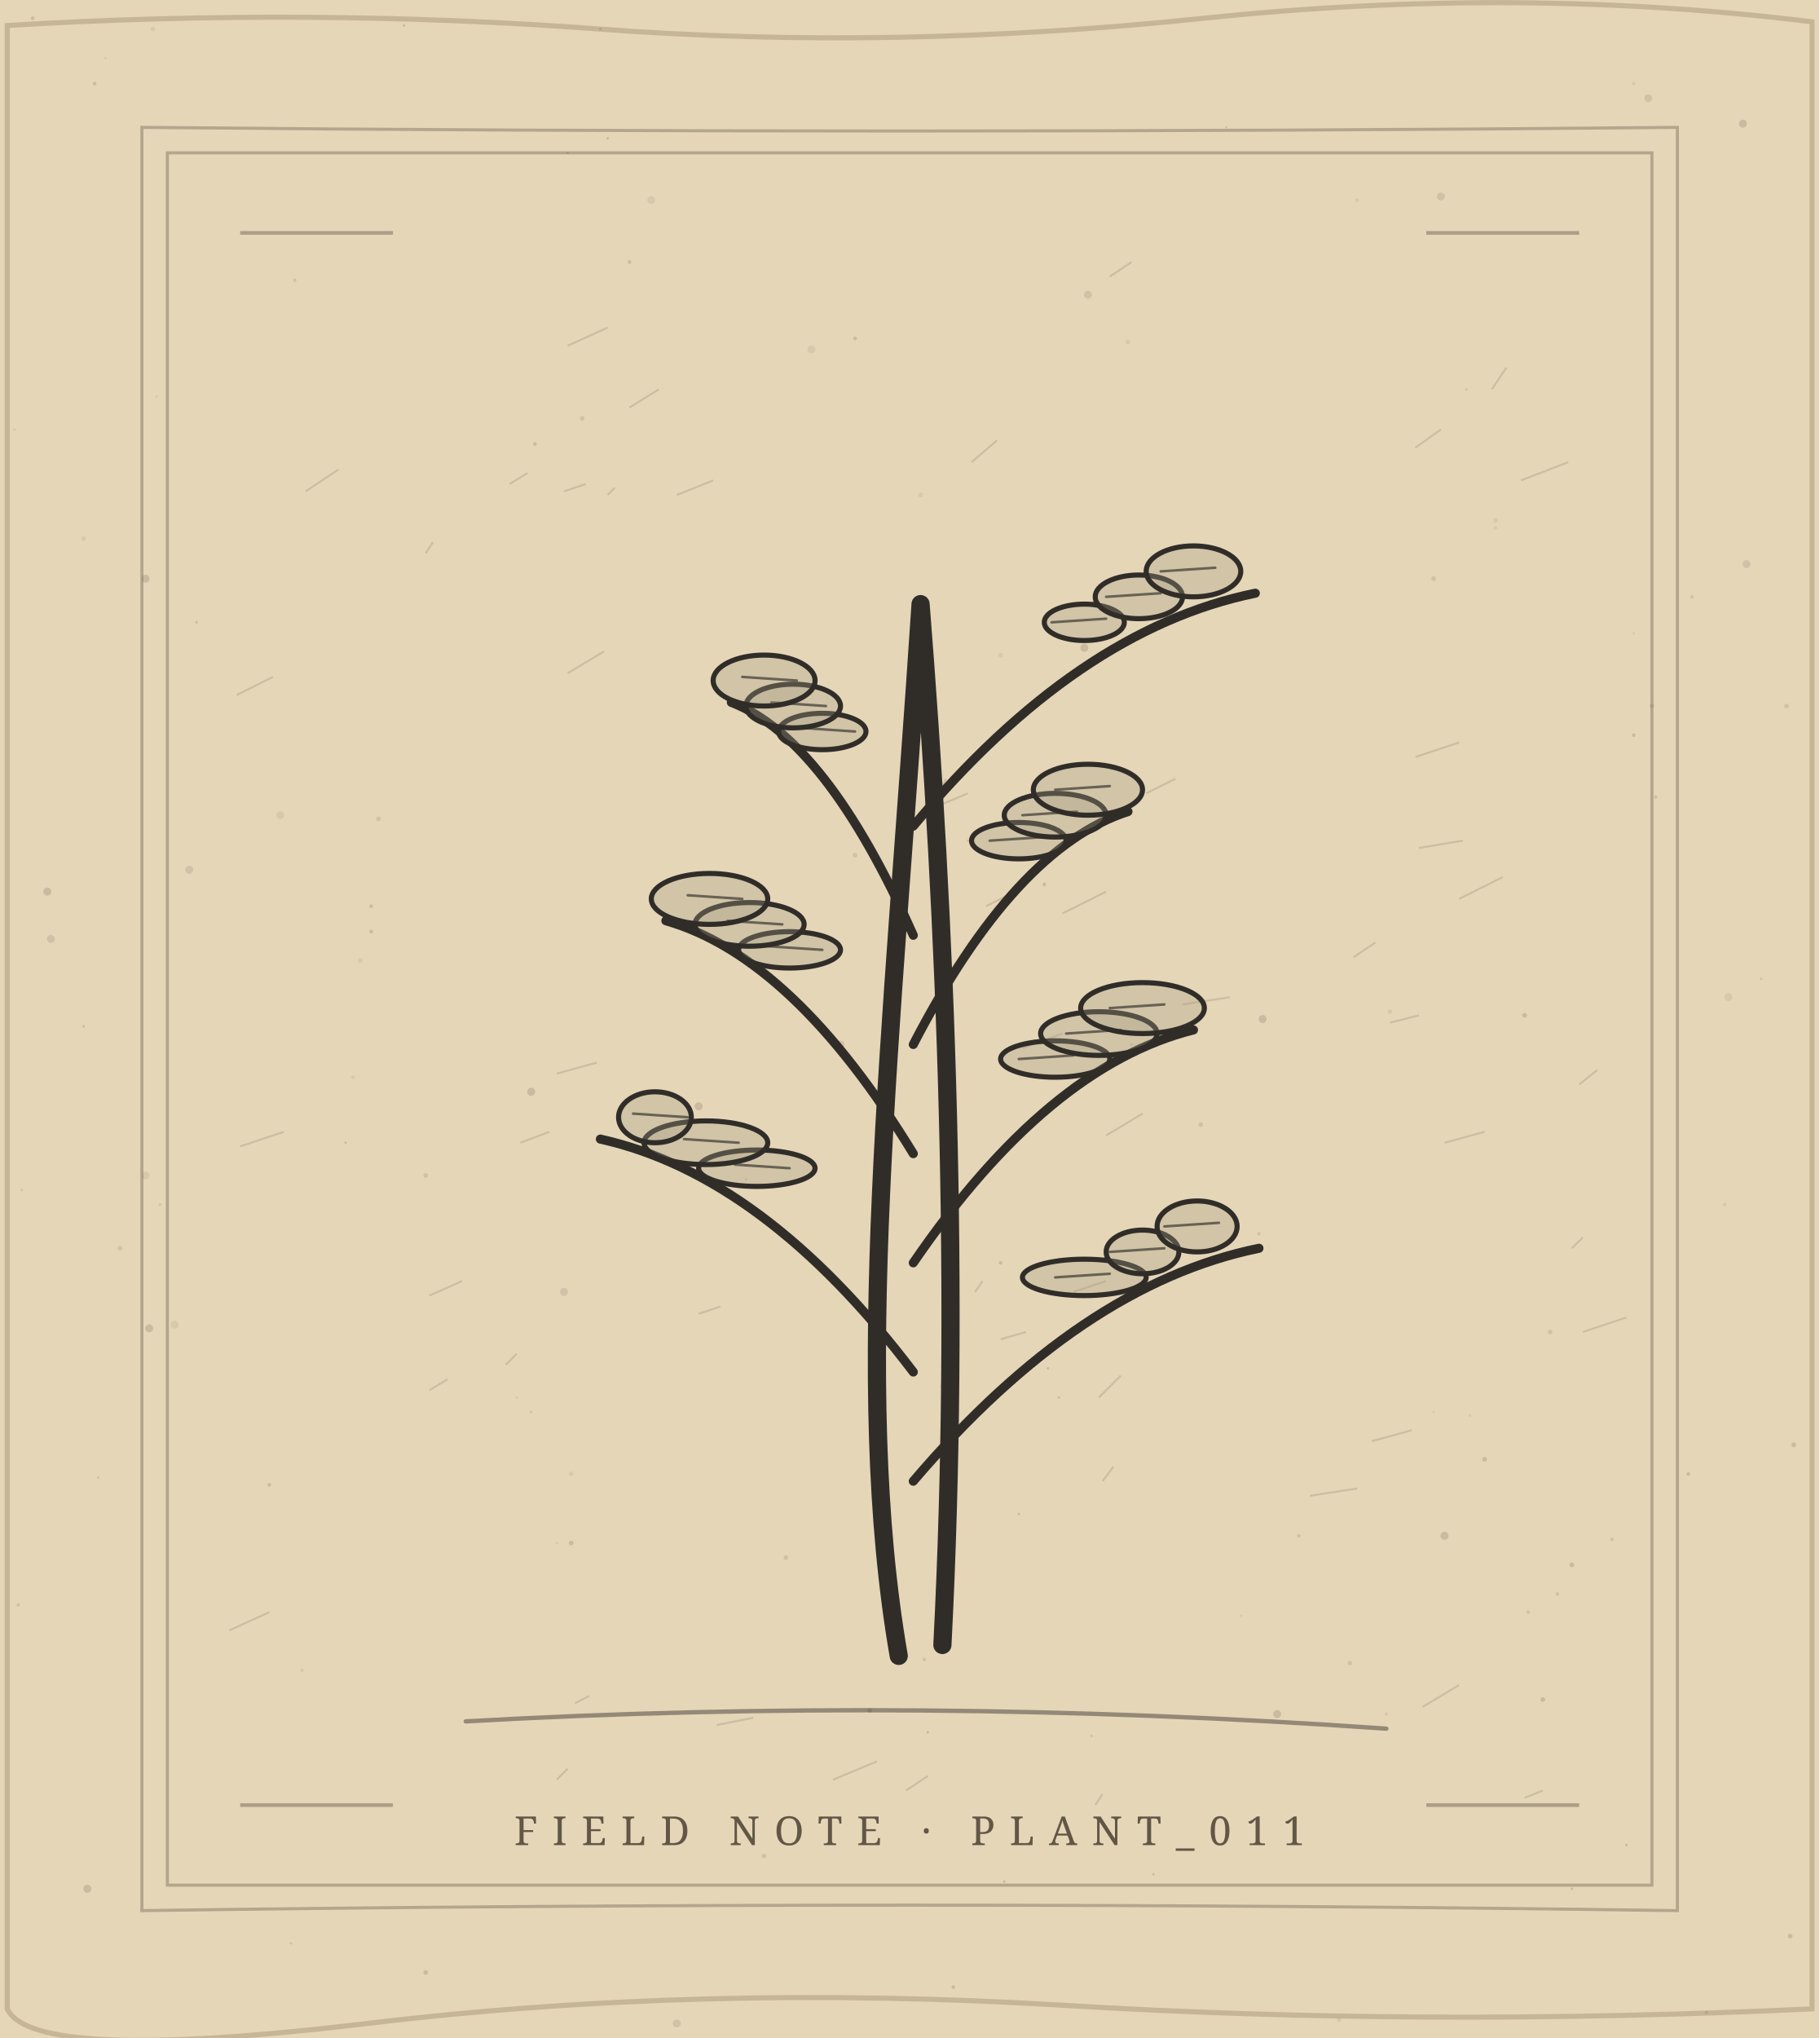
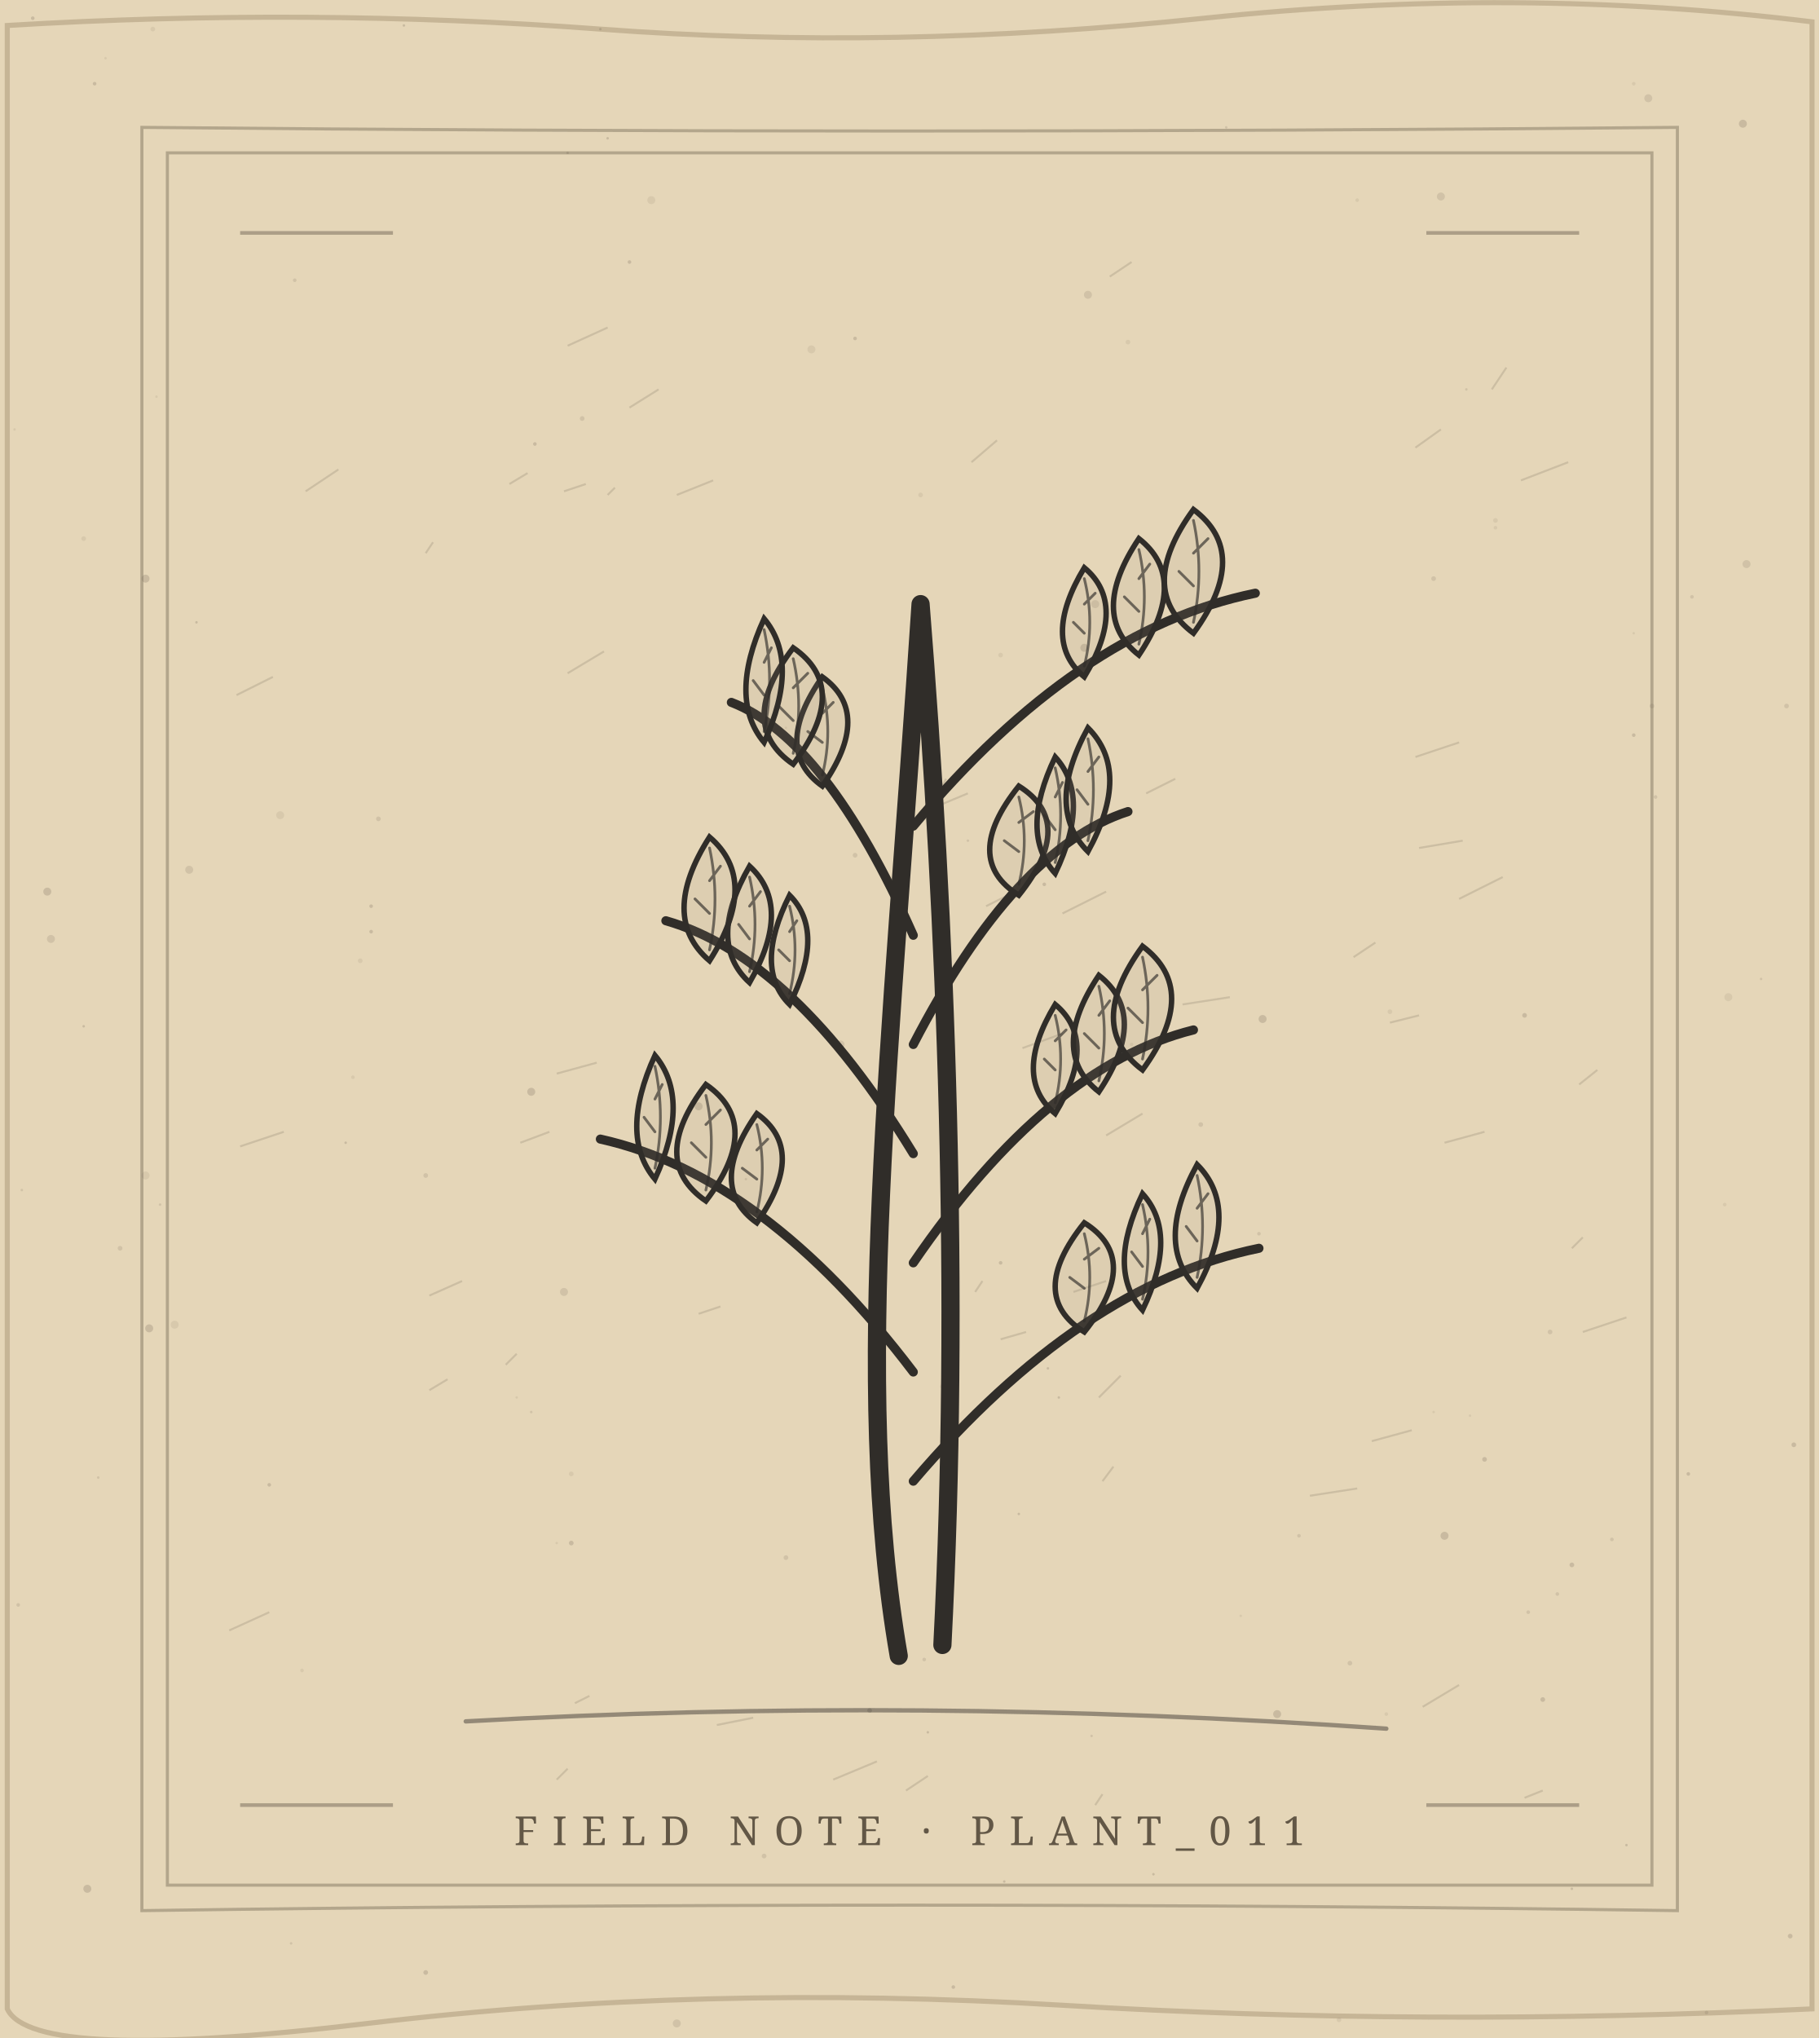
<svg xmlns="http://www.w3.org/2000/svg" viewBox="0 0 500 560" role="img" aria-label="Doğa defterinde kara kalem tür çizimi">
  <rect width="500" height="560" fill="#e5d6b8" />
  <path d="M2 7 Q85 2 165 8 T331 5 T498 6 V552 Q391 557 292 551 T101 556 T2 552 Z" fill="none" stroke="#9c8967" stroke-width="1.4" opacity=".42" />
  <path d="M39 35 Q246 37 461 35 V525 Q251 522 39 525 Z M46 42 H454 V518 H46 Z" fill="none" stroke="#776c57" stroke-width=".85" opacity=".46" />
  <path d="M66 64 h42 M392 64 h42 M66 496 h42 M392 496 h42" stroke="#655b4b" opacity=".45" />
  <circle cx="48" cy="364" r="1.1" fill="#736958" opacity="0.12" />
  <circle cx="453" cy="27" r="1.1" fill="#736958" opacity="0.18" />
  <circle cx="146" cy="388" r="0.35" fill="#736958" opacity="0.18" />
  <circle cx="317" cy="515" r="0.35" fill="#736958" opacity="0.25" />
  <circle cx="41" cy="365" r="1.1" fill="#736958" opacity="0.25" />
  <circle cx="275" cy="347" r="0.5" fill="#736958" opacity="0.25" />
  <circle cx="493" cy="397" r="0.65" fill="#736958" opacity="0.25" />
  <circle cx="74" cy="408" r="0.5" fill="#736958" opacity="0.25" />
  <circle cx="23" cy="148" r="0.65" fill="#736958" opacity="0.12" />
  <circle cx="111" cy="7" r="0.35" fill="#736958" opacity="0.25" />
  <circle cx="432" cy="430" r="0.65" fill="#736958" opacity="0.25" />
  <circle cx="346" cy="339" r="0.5" fill="#736958" opacity="0.18" />
  <circle cx="449" cy="23" r="0.5" fill="#736958" opacity="0.12" />
  <circle cx="404" cy="389" r="0.35" fill="#736958" opacity="0.12" />
  <circle cx="373" cy="55" r="0.5" fill="#736958" opacity="0.12" />
  <circle cx="157" cy="405" r="0.65" fill="#736958" opacity="0.12" />
  <circle cx="24" cy="519" r="1.1" fill="#736958" opacity="0.25" />
  <circle cx="276" cy="517" r="0.35" fill="#736958" opacity="0.25" />
  <circle cx="186" cy="556" r="1.1" fill="#736958" opacity="0.18" />
  <circle cx="288" cy="376" r="0.35" fill="#736958" opacity="0.25" />
  <circle cx="443" cy="423" r="0.5" fill="#736958" opacity="0.18" />
  <circle cx="419" cy="279" r="0.65" fill="#736958" opacity="0.25" />
  <circle cx="167" cy="38" r="0.35" fill="#736958" opacity="0.25" />
  <circle cx="52" cy="239" r="1.1" fill="#736958" opacity="0.18" />
  <circle cx="173" cy="72" r="0.5" fill="#736958" opacity="0.25" />
  <circle cx="310" cy="94" r="0.65" fill="#736958" opacity="0.12" />
  <circle cx="447" cy="507" r="0.35" fill="#736958" opacity="0.25" />
  <circle cx="54" cy="171" r="0.35" fill="#736958" opacity="0.25" />
  <circle cx="117" cy="542" r="0.65" fill="#736958" opacity="0.25" />
  <circle cx="299" cy="81" r="1.1" fill="#736958" opacity="0.18" />
  <circle cx="454" cy="194" r="0.65" fill="#736958" opacity="0.18" />
  <circle cx="266" cy="231" r="0.35" fill="#736958" opacity="0.18" />
  <circle cx="95" cy="314" r="0.35" fill="#736958" opacity="0.25" />
  <circle cx="298" cy="178" r="1.1" fill="#736958" opacity="0.25" />
  <circle cx="210" cy="510" r="0.65" fill="#736958" opacity="0.18" />
  <circle cx="255" cy="476" r="0.35" fill="#736958" opacity="0.25" />
  <circle cx="330" cy="309" r="0.65" fill="#736958" opacity="0.18" />
  <circle cx="235" cy="235" r="0.65" fill="#736958" opacity="0.18" />
  <circle cx="475" cy="274" r="1.1" fill="#736958" opacity="0.12" />
  <circle cx="83" cy="459" r="0.5" fill="#736958" opacity="0.12" />
  <circle cx="287" cy="243" r="0.5" fill="#736958" opacity="0.25" />
  <circle cx="6" cy="327" r="0.35" fill="#736958" opacity="0.18" />
  <circle cx="205" cy="324" r="0.35" fill="#736958" opacity="0.18" />
  <circle cx="262" cy="546" r="0.5" fill="#736958" opacity="0.25" />
  <circle cx="411" cy="145" r="0.5" fill="#736958" opacity="0.12" />
  <circle cx="239" cy="470" r="0.65" fill="#736958" opacity="0.25" />
  <circle cx="102" cy="249" r="0.5" fill="#736958" opacity="0.25" />
  <circle cx="484" cy="269" r="0.35" fill="#736958" opacity="0.18" />
  <circle cx="223" cy="96" r="1.1" fill="#736958" opacity="0.12" />
  <circle cx="341" cy="444" r="0.35" fill="#736958" opacity="0.12" />
  <circle cx="479" cy="34" r="1.1" fill="#736958" opacity="0.25" />
  <circle cx="259" cy="381" r="0.65" fill="#736958" opacity="0.12" />
  <circle cx="301" cy="166" r="1.1" fill="#736958" opacity="0.18" />
  <circle cx="474" cy="331" r="0.5" fill="#736958" opacity="0.12" />
  <circle cx="464" cy="405" r="0.5" fill="#736958" opacity="0.25" />
  <circle cx="469" cy="553" r="0.5" fill="#736958" opacity="0.18" />
  <circle cx="157" cy="424" r="0.65" fill="#736958" opacity="0.25" />
  <circle cx="397" cy="422" r="1.1" fill="#736958" opacity="0.25" />
  <circle cx="43" cy="109" r="0.35" fill="#736958" opacity="0.12" />
  <circle cx="155" cy="355" r="1.1" fill="#736958" opacity="0.18" />
  <circle cx="428" cy="438" r="0.5" fill="#736958" opacity="0.18" />
  <circle cx="254" cy="456" r="0.5" fill="#736958" opacity="0.18" />
  <circle cx="231" cy="287" r="1.1" fill="#736958" opacity="0.18" />
  <circle cx="44" cy="331" r="0.35" fill="#736958" opacity="0.18" />
  <circle cx="235" cy="93" r="0.5" fill="#736958" opacity="0.25" />
  <circle cx="381" cy="471" r="0.5" fill="#736958" opacity="0.12" />
  <circle cx="14" cy="258" r="1.1" fill="#736958" opacity="0.18" />
  <circle cx="26" cy="23" r="0.5" fill="#736958" opacity="0.25" />
  <circle cx="245" cy="441" r="1.1" fill="#736958" opacity="0.18" />
  <circle cx="311" cy="287" r="0.5" fill="#736958" opacity="0.12" />
  <circle cx="347" cy="280" r="1.1" fill="#736958" opacity="0.25" />
  <circle cx="33" cy="343" r="0.65" fill="#736958" opacity="0.18" />
  <circle cx="253" cy="136" r="0.65" fill="#736958" opacity="0.12" />
  <circle cx="102" cy="256" r="0.5" fill="#736958" opacity="0.25" />
  <circle cx="216" cy="200" r="0.35" fill="#736958" opacity="0.12" />
  <circle cx="80" cy="534" r="0.35" fill="#736958" opacity="0.18" />
  <circle cx="77" cy="224" r="1.1" fill="#736958" opacity="0.12" />
  <circle cx="13" cy="245" r="1.1" fill="#736958" opacity="0.25" />
  <circle cx="424" cy="467" r="0.65" fill="#736958" opacity="0.25" />
  <circle cx="117" cy="323" r="0.65" fill="#736958" opacity="0.18" />
  <circle cx="192" cy="304" r="1.1" fill="#736958" opacity="0.25" />
  <circle cx="396" cy="54" r="1.1" fill="#736958" opacity="0.18" />
  <circle cx="420" cy="443" r="0.5" fill="#736958" opacity="0.18" />
  <circle cx="40" cy="159" r="1.1" fill="#736958" opacity="0.25" />
  <circle cx="307" cy="159" r="0.35" fill="#736958" opacity="0.18" />
  <circle cx="165" cy="8" r="0.35" fill="#736958" opacity="0.25" />
  <circle cx="104" cy="225" r="0.65" fill="#736958" opacity="0.18" />
  <circle cx="492" cy="532" r="0.65" fill="#736958" opacity="0.25" />
  <circle cx="337" cy="35" r="0.35" fill="#736958" opacity="0.18" />
  <circle cx="382" cy="278" r="0.65" fill="#736958" opacity="0.12" />
  <circle cx="42" cy="8" r="0.65" fill="#736958" opacity="0.12" />
  <circle cx="403" cy="107" r="0.35" fill="#736958" opacity="0.18" />
  <circle cx="146" cy="300" r="1.1" fill="#736958" opacity="0.25" />
  <circle cx="394" cy="388" r="0.35" fill="#736958" opacity="0.12" />
  <circle cx="153" cy="424" r="0.35" fill="#736958" opacity="0.12" />
  <circle cx="455" cy="219" r="0.5" fill="#736958" opacity="0.18" />
  <circle cx="5" cy="441" r="0.5" fill="#736958" opacity="0.18" />
  <circle cx="280" cy="416" r="0.35" fill="#736958" opacity="0.25" />
  <circle cx="160" cy="115" r="0.65" fill="#736958" opacity="0.18" />
  <circle cx="27" cy="406" r="0.35" fill="#736958" opacity="0.18" />
  <circle cx="216" cy="428" r="0.65" fill="#736958" opacity="0.18" />
  <circle cx="179" cy="55" r="1.1" fill="#736958" opacity="0.12" />
  <circle cx="156" cy="42" r="0.35" fill="#736958" opacity="0.25" />
  <circle cx="357" cy="422" r="0.5" fill="#736958" opacity="0.18" />
  <circle cx="465" cy="164" r="0.5" fill="#736958" opacity="0.18" />
  <circle cx="449" cy="174" r="0.35" fill="#736958" opacity="0.12" />
  <circle cx="275" cy="180" r="0.65" fill="#736958" opacity="0.12" />
  <circle cx="23" cy="282" r="0.35" fill="#736958" opacity="0.25" />
  <circle cx="351" cy="471" r="1.1" fill="#736958" opacity="0.25" />
  <circle cx="300" cy="477" r="0.35" fill="#736958" opacity="0.18" />
  <circle cx="432" cy="519" r="0.35" fill="#736958" opacity="0.25" />
  <circle cx="97" cy="296" r="0.5" fill="#736958" opacity="0.12" />
  <circle cx="371" cy="457" r="0.65" fill="#736958" opacity="0.18" />
  <circle cx="9" cy="5" r="0.5" fill="#736958" opacity="0.25" />
  <circle cx="4" cy="118" r="0.35" fill="#736958" opacity="0.12" />
  <circle cx="449" cy="202" r="0.5" fill="#736958" opacity="0.25" />
  <circle cx="480" cy="155" r="1.1" fill="#736958" opacity="0.18" />
  <circle cx="394" cy="159" r="0.65" fill="#736958" opacity="0.18" />
  <circle cx="147" cy="122" r="0.5" fill="#736958" opacity="0.25" />
  <circle cx="40" cy="323" r="1.1" fill="#736958" opacity="0.12" />
  <circle cx="368" cy="555" r="0.65" fill="#736958" opacity="0.12" />
  <circle cx="491" cy="194" r="0.65" fill="#736958" opacity="0.18" />
  <circle cx="142" cy="384" r="0.35" fill="#736958" opacity="0.12" />
  <circle cx="81" cy="77" r="0.5" fill="#736958" opacity="0.18" />
  <circle cx="408" cy="401" r="0.65" fill="#736958" opacity="0.25" />
  <circle cx="29" cy="16" r="0.35" fill="#736958" opacity="0.12" />
  <circle cx="291" cy="384" r="0.35" fill="#736958" opacity="0.25" />
  <circle cx="411" cy="143" r="0.65" fill="#736958" opacity="0.12" />
  <circle cx="426" cy="366" r="0.65" fill="#736958" opacity="0.18" />
  <circle cx="99" cy="264" r="0.65" fill="#736958" opacity="0.12" />
  <path d="M304 312 l10 -6" stroke="#736958" stroke-width=".55" opacity=".22" />
  <path d="M315 218 l8 -4" stroke="#736958" stroke-width=".55" opacity=".22" />
  <path d="M254 223 l12 -5" stroke="#736958" stroke-width=".55" opacity=".22" />
  <path d="M267 127 l7 -6" stroke="#736958" stroke-width=".55" opacity=".22" />
  <path d="M65 191 l10 -5" stroke="#736958" stroke-width=".55" opacity=".22" />
  <path d="M281 288 l11 -4" stroke="#736958" stroke-width=".55" opacity=".22" />
  <path d="M173 112 l8 -5" stroke="#736958" stroke-width=".55" opacity=".22" />
  <path d="M377 396 l11 -3" stroke="#736958" stroke-width=".55" opacity=".22" />
  <path d="M153 295 l11 -3" stroke="#736958" stroke-width=".55" opacity=".22" />
  <path d="M156 185 l10 -6" stroke="#736958" stroke-width=".55" opacity=".22" />
  <path d="M302 384 l6 -6" stroke="#736958" stroke-width=".55" opacity=".22" />
  <path d="M434 298 l5 -4" stroke="#736958" stroke-width=".55" opacity=".22" />
  <path d="M401 247 l12 -6" stroke="#736958" stroke-width=".55" opacity=".22" />
  <path d="M268 355 l2 -3" stroke="#736958" stroke-width=".55" opacity=".22" />
  <path d="M303 407 l3 -4" stroke="#736958" stroke-width=".55" opacity=".22" />
  <path d="M66 315 l12 -4" stroke="#736958" stroke-width=".55" opacity=".22" />
  <path d="M140 133 l5 -3" stroke="#736958" stroke-width=".55" opacity=".22" />
  <path d="M186 136 l10 -4" stroke="#736958" stroke-width=".55" opacity=".22" />
  <path d="M301 496 l2 -3" stroke="#736958" stroke-width=".55" opacity=".22" />
  <path d="M435 366 l12 -4" stroke="#736958" stroke-width=".55" opacity=".22" />
  <path d="M389 123 l7 -5" stroke="#736958" stroke-width=".55" opacity=".22" />
  <path d="M158 468 l4 -2" stroke="#736958" stroke-width=".55" opacity=".22" />
  <path d="M275 368 l7 -2" stroke="#736958" stroke-width=".55" opacity=".22" />
  <path d="M418 132 l13 -5" stroke="#736958" stroke-width=".55" opacity=".22" />
  <path d="M153 489 l3 -3" stroke="#736958" stroke-width=".55" opacity=".22" />
  <path d="M118 382 l5 -3" stroke="#736958" stroke-width=".55" opacity=".22" />
  <path d="M84 135 l9 -6" stroke="#736958" stroke-width=".55" opacity=".22" />
  <path d="M360 411 l13 -2" stroke="#736958" stroke-width=".55" opacity=".22" />
  <path d="M249 492 l6 -4" stroke="#736958" stroke-width=".55" opacity=".22" />
  <path d="M167 136 l2 -2" stroke="#736958" stroke-width=".55" opacity=".22" />
  <path d="M229 489 l12 -5" stroke="#736958" stroke-width=".55" opacity=".22" />
  <path d="M155 135 l6 -2" stroke="#736958" stroke-width=".55" opacity=".22" />
  <path d="M391 469 l10 -6" stroke="#736958" stroke-width=".55" opacity=".22" />
  <path d="M63 448 l11 -5" stroke="#736958" stroke-width=".55" opacity=".22" />
  <path d="M382 281 l8 -2" stroke="#736958" stroke-width=".55" opacity=".22" />
  <path d="M372 263 l6 -4" stroke="#736958" stroke-width=".55" opacity=".22" />
  <path d="M271 249 l6 -3" stroke="#736958" stroke-width=".55" opacity=".22" />
  <path d="M118 356 l9 -4" stroke="#736958" stroke-width=".55" opacity=".22" />
  <path d="M143 314 l8 -3" stroke="#736958" stroke-width=".55" opacity=".22" />
  <path d="M410 107 l4 -6" stroke="#736958" stroke-width=".55" opacity=".22" />
  <path d="M325 276 l13 -2" stroke="#736958" stroke-width=".55" opacity=".22" />
  <path d="M156 95 l11 -5" stroke="#736958" stroke-width=".55" opacity=".22" />
  <path d="M389 208 l12 -4" stroke="#736958" stroke-width=".55" opacity=".22" />
  <path d="M390 233 l12 -2" stroke="#736958" stroke-width=".55" opacity=".22" />
  <path d="M305 76 l6 -4" stroke="#736958" stroke-width=".55" opacity=".22" />
  <path d="M419 494 l5 -2" stroke="#736958" stroke-width=".55" opacity=".22" />
  <path d="M192 361 l6 -2" stroke="#736958" stroke-width=".55" opacity=".22" />
  <path d="M397 314 l11 -3" stroke="#736958" stroke-width=".55" opacity=".22" />
  <path d="M197 474 l10 -2" stroke="#736958" stroke-width=".55" opacity=".22" />
  <path d="M139 375 l3 -3" stroke="#736958" stroke-width=".55" opacity=".22" />
  <path d="M257 220 l3 -6" stroke="#736958" stroke-width=".55" opacity=".22" />
  <path d="M295 355 l9 -3" stroke="#736958" stroke-width=".55" opacity=".22" />
  <path d="M117 152 l2 -3" stroke="#736958" stroke-width=".55" opacity=".22" />
  <path d="M292 251 l12 -6" stroke="#736958" stroke-width=".55" opacity=".22" />
  <path d="M432 343 l3 -3" stroke="#736958" stroke-width=".55" opacity=".22" />
  <path d="M247 455 C234 380 245 288 253 166 M259 452 C264 355 260 254 253 166" fill="none" stroke="#302d29" stroke-width="5" stroke-linecap="round" stroke-linejoin="round" opacity="1" />
  <path d="M251 227 Q296 173 345 163" fill="none" stroke="#302d29" stroke-width="2.5" stroke-linecap="round" stroke-linejoin="round" opacity="1" />
-   <ellipse cx="298" cy="171" rx="11" ry="5" fill="#a89c8350" stroke="#302d29" stroke-width="1.4" />
-   <path d="M289 171 l15 -1" fill="none" stroke="#302d29" stroke-width="0.7" stroke-linecap="round" stroke-linejoin="round" opacity="0.65" />
-   <ellipse cx="313" cy="164" rx="12" ry="6" fill="#a89c8350" stroke="#302d29" stroke-width="1.4" />
-   <path d="M304 164 l15 -1" fill="none" stroke="#302d29" stroke-width="0.7" stroke-linecap="round" stroke-linejoin="round" opacity="0.65" />
-   <ellipse cx="328" cy="157" rx="13" ry="7" fill="#a89c8350" stroke="#302d29" stroke-width="1.4" />
-   <path d="M319 157 l15 -1" fill="none" stroke="#302d29" stroke-width="0.7" stroke-linecap="round" stroke-linejoin="round" opacity="0.65" />
+   <path d="M298 156 Q310 166 298 186 Q286 176 298 156 Z" fill="#a89c8320" stroke="#302d29" stroke-width="1.5" />
+   <path d="M298 159 Q301 171 298 183 M298 166 l3 -3 M298 174 l-3 -3" fill="none" stroke="#302d29" stroke-width="0.75" stroke-linecap="round" stroke-linejoin="round" opacity="0.65" />
+   <path d="M313 148 Q327 159 313 180 Q299 169 313 148 Z" fill="#a89c8320" stroke="#302d29" stroke-width="1.5" />
+   <path d="M313 151 Q316 164 313 177 M313 159 l3 -4 M313 168 l-4 -4" fill="none" stroke="#302d29" stroke-width="0.75" stroke-linecap="round" stroke-linejoin="round" opacity="0.65" />
+   <path d="M328 140 Q344 152 328 174 Q312 162 328 140 Z" fill="#a89c8320" stroke="#302d29" stroke-width="1.5" />
+   <path d="M328 143 Q331 157 328 171 M328 152 l4 -4 M328 161 l-4 -4" fill="none" stroke="#302d29" stroke-width="0.75" stroke-linecap="round" stroke-linejoin="round" opacity="0.65" />
  <path d="M251 257 Q227 203 201 193" fill="none" stroke="#302d29" stroke-width="2.5" stroke-linecap="round" stroke-linejoin="round" opacity="1" />
-   <ellipse cx="226" cy="201" rx="12" ry="5" fill="#a89c8350" stroke="#302d29" stroke-width="1.4" />
-   <path d="M235 201 l-15 -1" fill="none" stroke="#302d29" stroke-width="0.7" stroke-linecap="round" stroke-linejoin="round" opacity="0.65" />
-   <ellipse cx="218" cy="194" rx="13" ry="6" fill="#a89c8350" stroke="#302d29" stroke-width="1.4" />
-   <path d="M227 194 l-15 -1" fill="none" stroke="#302d29" stroke-width="0.7" stroke-linecap="round" stroke-linejoin="round" opacity="0.65" />
-   <ellipse cx="210" cy="187" rx="14" ry="7" fill="#a89c8350" stroke="#302d29" stroke-width="1.4" />
-   <path d="M219 187 l-15 -1" fill="none" stroke="#302d29" stroke-width="0.7" stroke-linecap="round" stroke-linejoin="round" opacity="0.65" />
+   <path d="M226 186 Q240 196 226 216 Q212 206 226 186 Z" fill="#a89c8320" stroke="#302d29" stroke-width="1.5" />
+   <path d="M226 189 Q229 201 226 213 M226 196 l3 -3 M226 204 l-4 -3" fill="none" stroke="#302d29" stroke-width="0.75" stroke-linecap="round" stroke-linejoin="round" opacity="0.65" />
+   <path d="M218 178 Q234 189 218 210 Q202 199 218 178 Z" fill="#a89c8320" stroke="#302d29" stroke-width="1.5" />
+   <path d="M218 181 Q221 194 218 207 M218 189 l4 -4 M218 198 l-4 -4" fill="none" stroke="#302d29" stroke-width="0.75" stroke-linecap="round" stroke-linejoin="round" opacity="0.65" />
+   <path d="M210 170 Q220 182 210 204 Q200 192 210 170 Z" fill="#a89c8320" stroke="#302d29" stroke-width="1.5" />
+   <path d="M210 173 Q213 187 210 201 M210 182 l2 -4 M210 191 l-3 -4" fill="none" stroke="#302d29" stroke-width="0.75" stroke-linecap="round" stroke-linejoin="round" opacity="0.65" />
  <path d="M251 287 Q279 233 310 223" fill="none" stroke="#302d29" stroke-width="2.5" stroke-linecap="round" stroke-linejoin="round" opacity="1" />
-   <ellipse cx="280" cy="231" rx="13" ry="5" fill="#a89c8350" stroke="#302d29" stroke-width="1.4" />
-   <path d="M272 231 l15 -1" fill="none" stroke="#302d29" stroke-width="0.7" stroke-linecap="round" stroke-linejoin="round" opacity="0.65" />
-   <ellipse cx="290" cy="224" rx="14" ry="6" fill="#a89c8350" stroke="#302d29" stroke-width="1.4" />
-   <path d="M281 224 l15 -1" fill="none" stroke="#302d29" stroke-width="0.7" stroke-linecap="round" stroke-linejoin="round" opacity="0.65" />
-   <ellipse cx="299" cy="217" rx="15" ry="7" fill="#a89c8350" stroke="#302d29" stroke-width="1.4" />
-   <path d="M290 217 l15 -1" fill="none" stroke="#302d29" stroke-width="0.7" stroke-linecap="round" stroke-linejoin="round" opacity="0.65" />
+   <path d="M280 216 Q296 226 280 246 Q264 236 280 216 Z" fill="#a89c8320" stroke="#302d29" stroke-width="1.5" />
+   <path d="M280 219 Q283 231 280 243 M280 226 l4 -3 M280 234 l-4 -3" fill="none" stroke="#302d29" stroke-width="0.75" stroke-linecap="round" stroke-linejoin="round" opacity="0.65" />
+   <path d="M290 208 Q300 219 290 240 Q280 229 290 208 Z" fill="#a89c8320" stroke="#302d29" stroke-width="1.5" />
+   <path d="M290 211 Q293 224 290 237 M290 219 l2 -4 M290 228 l-3 -4" fill="none" stroke="#302d29" stroke-width="0.75" stroke-linecap="round" stroke-linejoin="round" opacity="0.65" />
+   <path d="M299 200 Q311 212 299 234 Q287 222 299 200 Z" fill="#a89c8320" stroke="#302d29" stroke-width="1.5" />
+   <path d="M299 203 Q302 217 299 231 M299 212 l3 -4 M299 221 l-3 -4" fill="none" stroke="#302d29" stroke-width="0.75" stroke-linecap="round" stroke-linejoin="round" opacity="0.65" />
  <path d="M251 317 Q218 263 183 253" fill="none" stroke="#302d29" stroke-width="2.5" stroke-linecap="round" stroke-linejoin="round" opacity="1" />
-   <ellipse cx="217" cy="261" rx="14" ry="5" fill="#a89c8350" stroke="#302d29" stroke-width="1.4" />
-   <path d="M226 261 l-15 -1" fill="none" stroke="#302d29" stroke-width="0.7" stroke-linecap="round" stroke-linejoin="round" opacity="0.65" />
-   <ellipse cx="206" cy="254" rx="15" ry="6" fill="#a89c8350" stroke="#302d29" stroke-width="1.4" />
-   <path d="M215 254 l-15 -1" fill="none" stroke="#302d29" stroke-width="0.7" stroke-linecap="round" stroke-linejoin="round" opacity="0.65" />
-   <ellipse cx="195" cy="247" rx="16" ry="7" fill="#a89c8350" stroke="#302d29" stroke-width="1.4" />
-   <path d="M204 247 l-15 -1" fill="none" stroke="#302d29" stroke-width="0.7" stroke-linecap="round" stroke-linejoin="round" opacity="0.65" />
+   <path d="M217 246 Q227 256 217 276 Q207 266 217 246 Z" fill="#a89c8320" stroke="#302d29" stroke-width="1.5" />
+   <path d="M217 249 Q220 261 217 273 M217 256 l2 -3 M217 264 l-3 -3" fill="none" stroke="#302d29" stroke-width="0.75" stroke-linecap="round" stroke-linejoin="round" opacity="0.65" />
+   <path d="M206 238 Q218 249 206 270 Q194 259 206 238 Z" fill="#a89c8320" stroke="#302d29" stroke-width="1.5" />
+   <path d="M206 241 Q209 254 206 267 M206 249 l3 -4 M206 258 l-3 -4" fill="none" stroke="#302d29" stroke-width="0.75" stroke-linecap="round" stroke-linejoin="round" opacity="0.65" />
+   <path d="M195 230 Q209 242 195 264 Q181 252 195 230 Z" fill="#a89c8320" stroke="#302d29" stroke-width="1.5" />
+   <path d="M195 233 Q198 247 195 261 M195 242 l3 -4 M195 251 l-4 -4" fill="none" stroke="#302d29" stroke-width="0.75" stroke-linecap="round" stroke-linejoin="round" opacity="0.65" />
  <path d="M251 347 Q288 293 328 283" fill="none" stroke="#302d29" stroke-width="2.5" stroke-linecap="round" stroke-linejoin="round" opacity="1" />
-   <ellipse cx="290" cy="291" rx="15" ry="5" fill="#a89c8350" stroke="#302d29" stroke-width="1.4" />
-   <path d="M280 291 l15 -1" fill="none" stroke="#302d29" stroke-width="0.7" stroke-linecap="round" stroke-linejoin="round" opacity="0.65" />
-   <ellipse cx="302" cy="284" rx="16" ry="6" fill="#a89c8350" stroke="#302d29" stroke-width="1.4" />
-   <path d="M293 284 l15 -1" fill="none" stroke="#302d29" stroke-width="0.7" stroke-linecap="round" stroke-linejoin="round" opacity="0.65" />
-   <ellipse cx="314" cy="277" rx="17" ry="7" fill="#a89c8350" stroke="#302d29" stroke-width="1.4" />
-   <path d="M305 277 l15 -1" fill="none" stroke="#302d29" stroke-width="0.7" stroke-linecap="round" stroke-linejoin="round" opacity="0.65" />
+   <path d="M290 276 Q302 286 290 306 Q278 296 290 276 Z" fill="#a89c8320" stroke="#302d29" stroke-width="1.5" />
+   <path d="M290 279 Q293 291 290 303 M290 286 l3 -3 M290 294 l-3 -3" fill="none" stroke="#302d29" stroke-width="0.75" stroke-linecap="round" stroke-linejoin="round" opacity="0.65" />
+   <path d="M302 268 Q316 279 302 300 Q288 289 302 268 Z" fill="#a89c8320" stroke="#302d29" stroke-width="1.5" />
+   <path d="M302 271 Q305 284 302 297 M302 279 l3 -4 M302 288 l-4 -4" fill="none" stroke="#302d29" stroke-width="0.75" stroke-linecap="round" stroke-linejoin="round" opacity="0.65" />
+   <path d="M314 260 Q330 272 314 294 Q298 282 314 260 Z" fill="#a89c8320" stroke="#302d29" stroke-width="1.5" />
+   <path d="M314 263 Q317 277 314 291 M314 272 l4 -4 M314 281 l-4 -4" fill="none" stroke="#302d29" stroke-width="0.75" stroke-linecap="round" stroke-linejoin="round" opacity="0.65" />
  <path d="M251 377 Q210 323 165 313" fill="none" stroke="#302d29" stroke-width="2.5" stroke-linecap="round" stroke-linejoin="round" opacity="1" />
-   <ellipse cx="208" cy="321" rx="16" ry="5" fill="#a89c8350" stroke="#302d29" stroke-width="1.4" />
-   <path d="M217 321 l-15 -1" fill="none" stroke="#302d29" stroke-width="0.7" stroke-linecap="round" stroke-linejoin="round" opacity="0.65" />
-   <ellipse cx="194" cy="314" rx="17" ry="6" fill="#a89c8350" stroke="#302d29" stroke-width="1.4" />
-   <path d="M203 314 l-15 -1" fill="none" stroke="#302d29" stroke-width="0.7" stroke-linecap="round" stroke-linejoin="round" opacity="0.65" />
-   <ellipse cx="180" cy="307" rx="10" ry="7" fill="#a89c8350" stroke="#302d29" stroke-width="1.4" />
-   <path d="M189 307 l-15 -1" fill="none" stroke="#302d29" stroke-width="0.7" stroke-linecap="round" stroke-linejoin="round" opacity="0.65" />
+   <path d="M208 306 Q222 316 208 336 Q194 326 208 306 Z" fill="#a89c8320" stroke="#302d29" stroke-width="1.5" />
+   <path d="M208 309 Q211 321 208 333 M208 316 l3 -3 M208 324 l-4 -3" fill="none" stroke="#302d29" stroke-width="0.75" stroke-linecap="round" stroke-linejoin="round" opacity="0.65" />
+   <path d="M194 298 Q210 309 194 330 Q178 319 194 298 Z" fill="#a89c8320" stroke="#302d29" stroke-width="1.5" />
+   <path d="M194 301 Q197 314 194 327 M194 309 l4 -4 M194 318 l-4 -4" fill="none" stroke="#302d29" stroke-width="0.75" stroke-linecap="round" stroke-linejoin="round" opacity="0.65" />
+   <path d="M180 290 Q190 302 180 324 Q170 312 180 290 Z" fill="#a89c8320" stroke="#302d29" stroke-width="1.5" />
+   <path d="M180 293 Q183 307 180 321 M180 302 l2 -4 M180 311 l-3 -4" fill="none" stroke="#302d29" stroke-width="0.75" stroke-linecap="round" stroke-linejoin="round" opacity="0.65" />
  <path d="M251 407 Q297 353 346 343" fill="none" stroke="#302d29" stroke-width="2.5" stroke-linecap="round" stroke-linejoin="round" opacity="1" />
-   <ellipse cx="298" cy="351" rx="17" ry="5" fill="#a89c8350" stroke="#302d29" stroke-width="1.4" />
-   <path d="M290 351 l15 -1" fill="none" stroke="#302d29" stroke-width="0.7" stroke-linecap="round" stroke-linejoin="round" opacity="0.65" />
-   <ellipse cx="314" cy="344" rx="10" ry="6" fill="#a89c8350" stroke="#302d29" stroke-width="1.4" />
-   <path d="M305 344 l15 -1" fill="none" stroke="#302d29" stroke-width="0.7" stroke-linecap="round" stroke-linejoin="round" opacity="0.65" />
-   <ellipse cx="329" cy="337" rx="11" ry="7" fill="#a89c8350" stroke="#302d29" stroke-width="1.4" />
-   <path d="M320 337 l15 -1" fill="none" stroke="#302d29" stroke-width="0.7" stroke-linecap="round" stroke-linejoin="round" opacity="0.65" />
+   <path d="M298 336 Q314 346 298 366 Q282 356 298 336 Z" fill="#a89c8320" stroke="#302d29" stroke-width="1.5" />
+   <path d="M298 339 Q301 351 298 363 M298 346 l4 -3 M298 354 l-4 -3" fill="none" stroke="#302d29" stroke-width="0.75" stroke-linecap="round" stroke-linejoin="round" opacity="0.65" />
+   <path d="M314 328 Q324 339 314 360 Q304 349 314 328 Z" fill="#a89c8320" stroke="#302d29" stroke-width="1.5" />
+   <path d="M314 331 Q317 344 314 357 M314 339 l2 -4 M314 348 l-3 -4" fill="none" stroke="#302d29" stroke-width="0.75" stroke-linecap="round" stroke-linejoin="round" opacity="0.65" />
+   <path d="M329 320 Q341 332 329 354 Q317 342 329 320 Z" fill="#a89c8320" stroke="#302d29" stroke-width="1.5" />
+   <path d="M329 323 Q332 337 329 351 M329 332 l3 -4 M329 341 l-3 -4" fill="none" stroke="#302d29" stroke-width="0.75" stroke-linecap="round" stroke-linejoin="round" opacity="0.65" />
  <path d="M128 473 Q252 466 381 475" fill="none" stroke="#302d29" stroke-width="1.2" stroke-linecap="round" stroke-linejoin="round" opacity="0.45" />
  <text x="250" y="507" text-anchor="middle" fill="#625746" font-size="11" font-family="serif" letter-spacing="4">FIELD NOTE · PLANT_011</text>
</svg>
